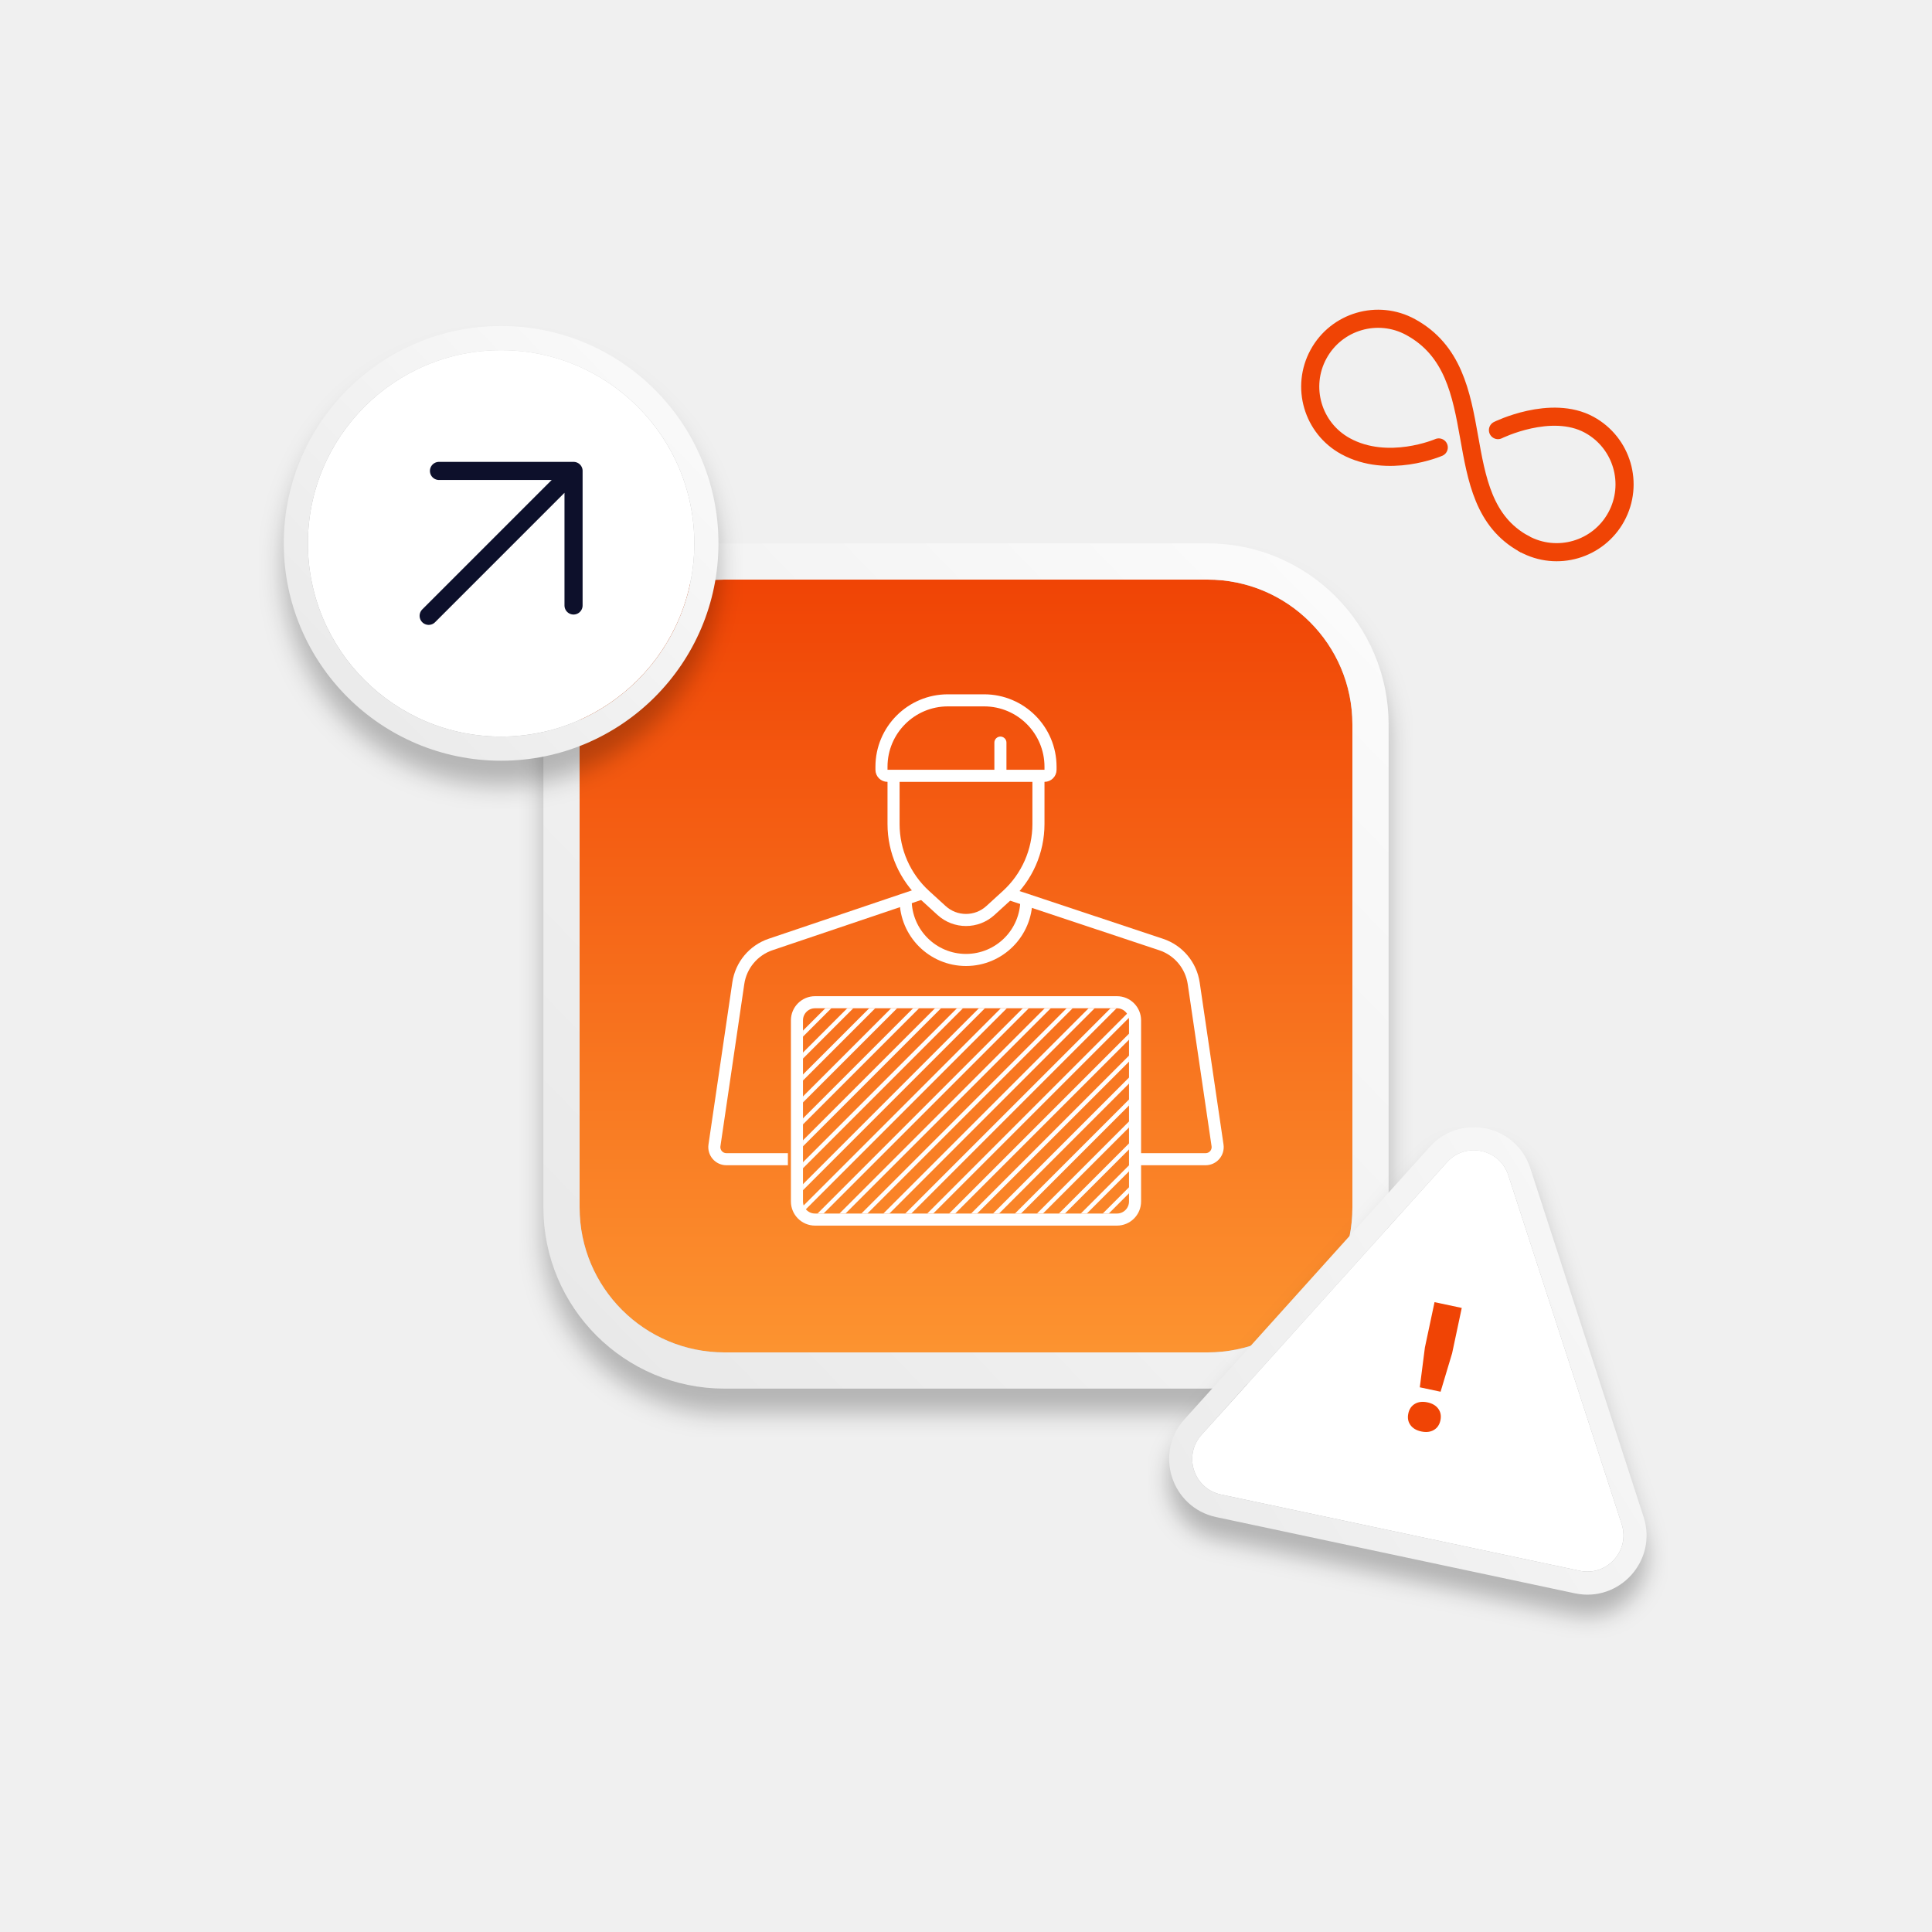
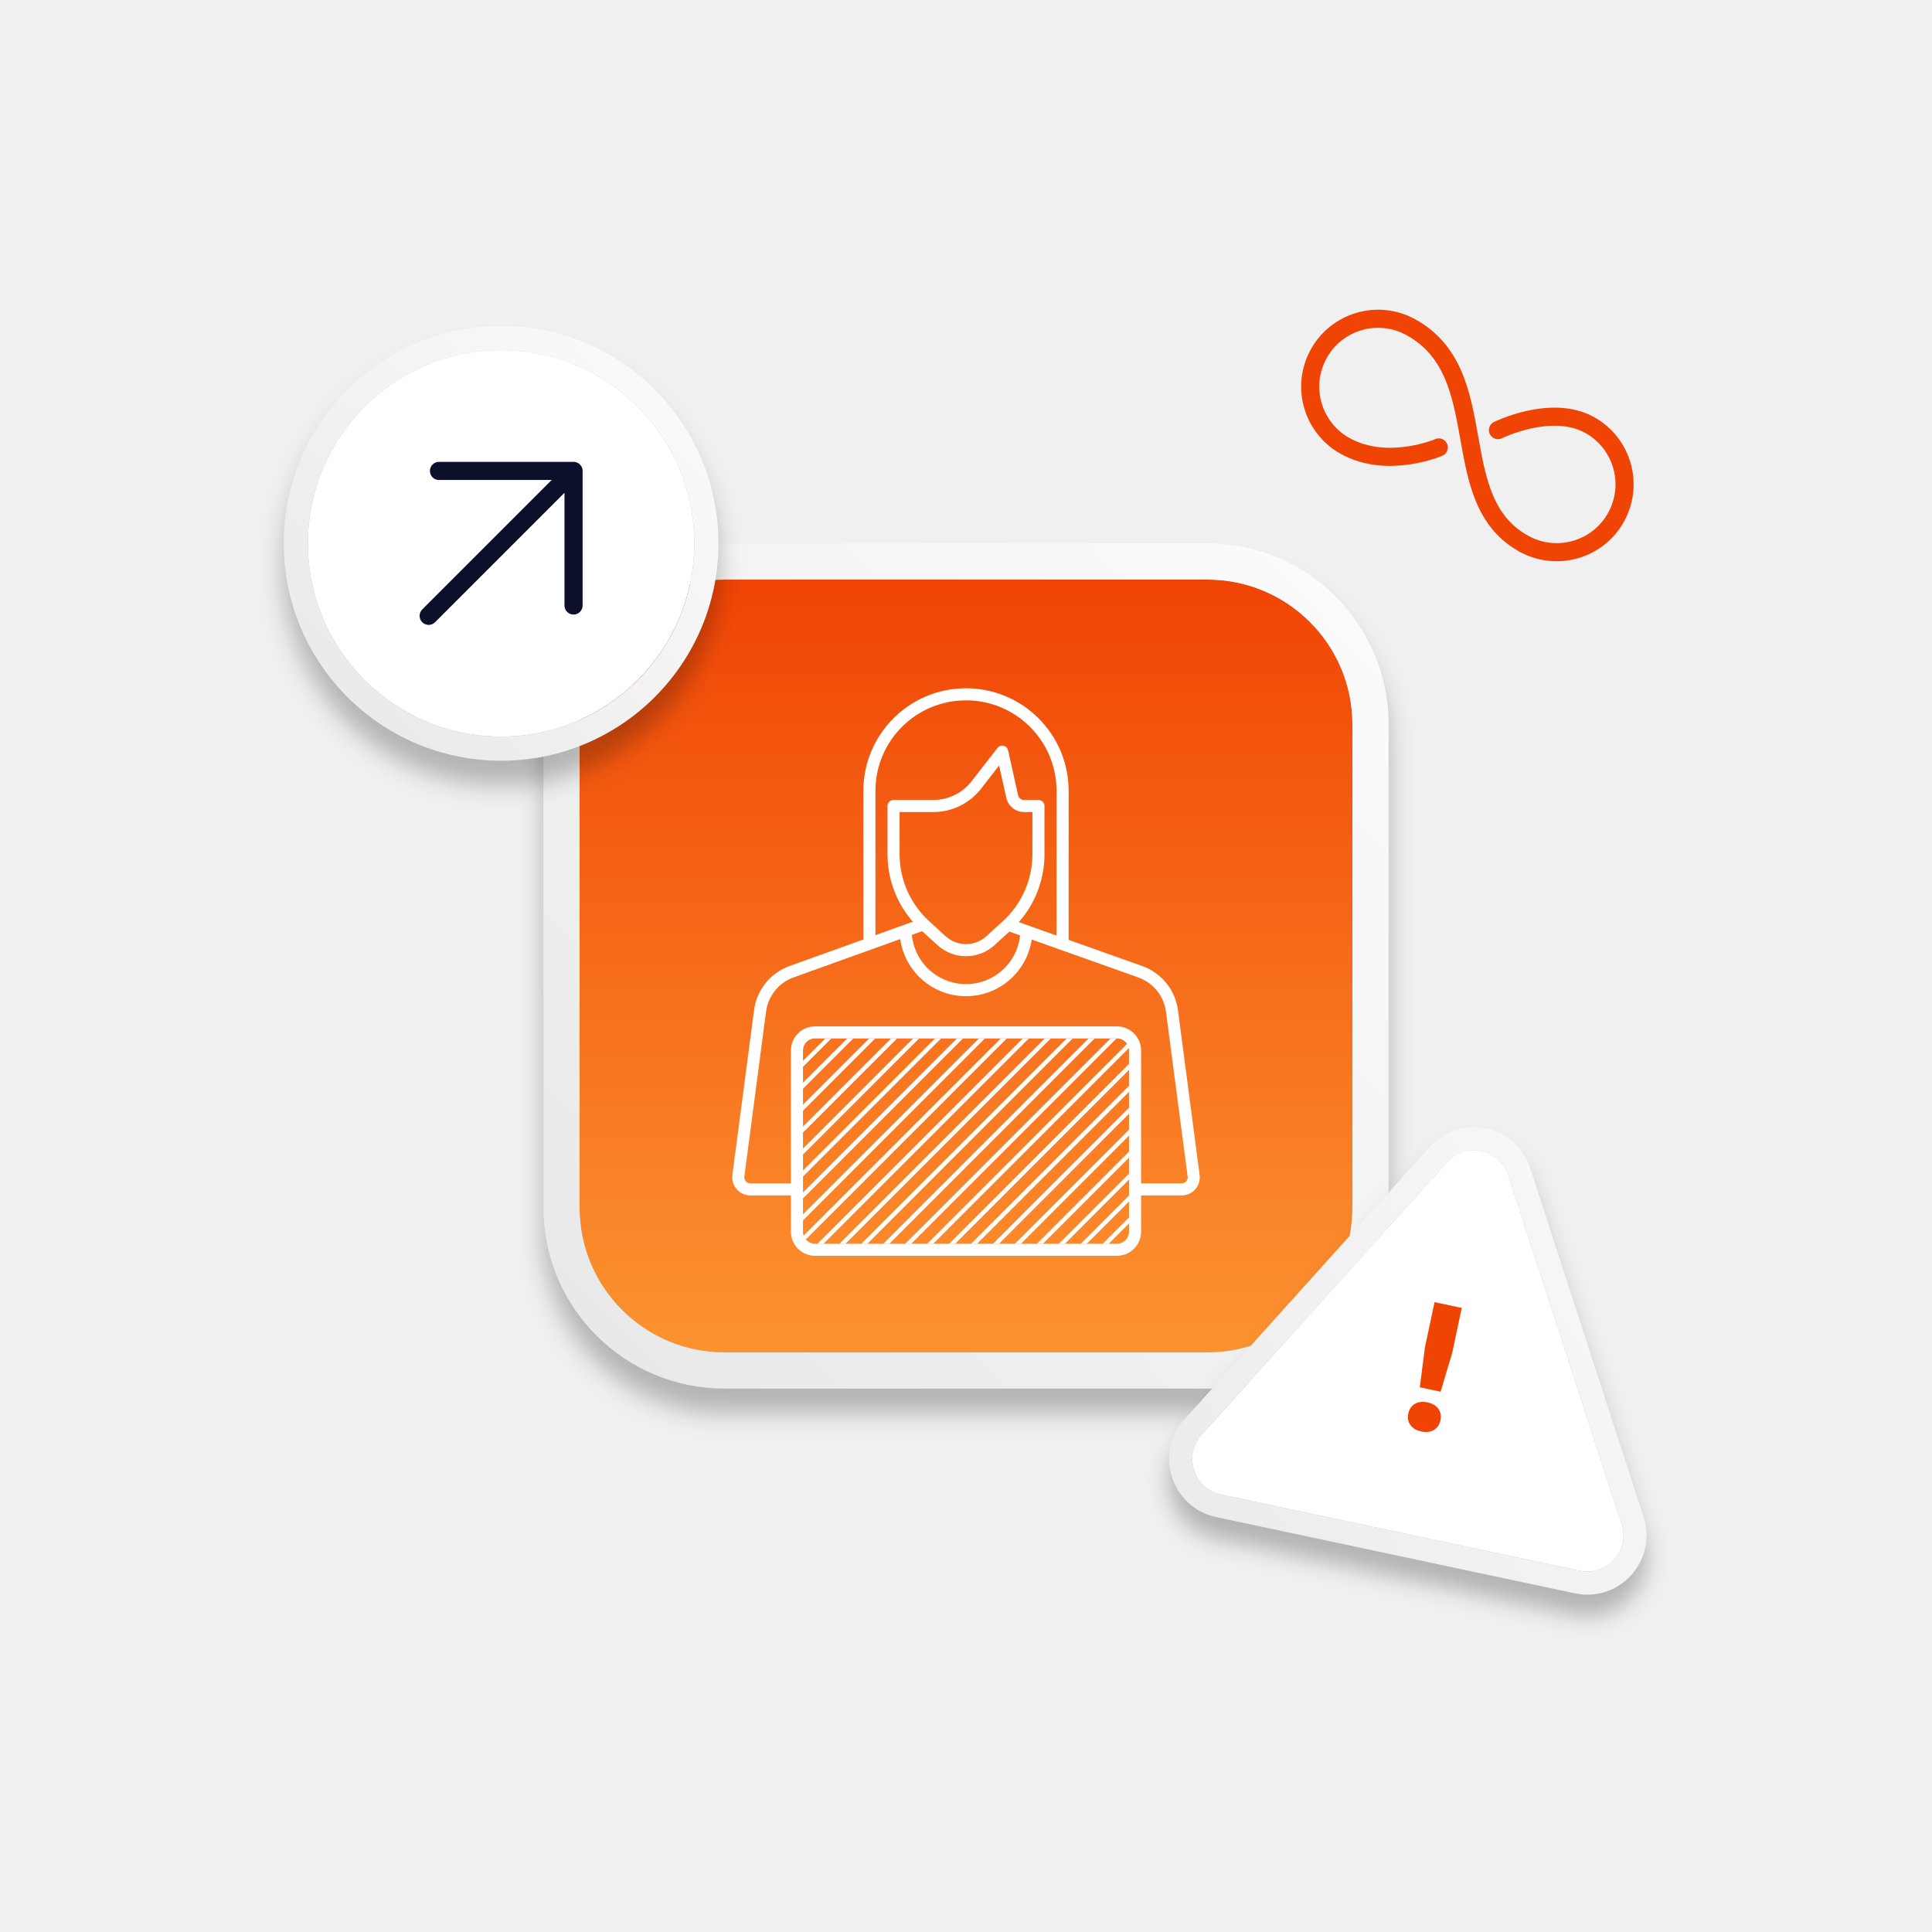
<svg xmlns="http://www.w3.org/2000/svg" fill="none" viewBox="0 0 320 320">
  <g filter="url(#a)">
    <rect x="96" y="96" width="128" height="128" rx="24" fill="url(#b)" />
-     <path d="M130.5 192H120.316a2 2 0 0 1-1.979-2.291l3.95-26.862a8 8 0 0 1 5.355-6.415L152.6 148m35.9 44H199.684a2 2 0 0 0 1.979-2.291l-3.946-26.836a8.005 8.005 0 0 0-5.39-6.428L166.938 148" stroke="#fff" stroke-width="2" stroke-linejoin="round" />
-     <rect x="132" y="166" width="56" height="36" rx="3" stroke="#fff" stroke-width="2" />
-     <mask id="c" style="mask-type:alpha" maskUnits="userSpaceOnUse" x="133" y="167" width="54" height="34">
-       <path d="M186 201h-52a1 1 0 0 1-1-1v-32a1 1 0 0 1 1-1h52a1 1 0 0 1 1 1v32a1 1 0 0 1-1 1Z" fill="#C4C4C4" />
+     <path d="M131.5 197H124.28a2 2 0 0 1-1.983-2.261l3.591-27.312a7.998 7.998 0 0 1 5.227-6.486L153.214 153M188 197H195.72a2 2 0 0 0 1.983-2.261l-3.589-27.294a8 8 0 0 0-5.252-6.495L166.5 153" stroke="#fff" stroke-width="2" stroke-linejoin="round" />
+     <rect x="132" y="171" width="56" height="36" rx="3" stroke="#fff" stroke-width="2" />
+     <mask id="c" style="mask-type:alpha" maskUnits="userSpaceOnUse" x="133" y="172" width="54" height="34">
+       <path d="M186 206h-52a1 1 0 0 1-1-1v-32a1 1 0 0 1 1-1h52a1 1 0 0 1 1 1v32a1 1 0 0 1-1 1Z" fill="#C4C4C4" />
    </mask>
    <g mask="url(#c)" stroke="#fff" stroke-width=".706">
-       <path d="M60.918 377.741 497.029-58.37M64.559 377.741 500.67-58.37M68.191 377.741 504.302-58.37M71.824 377.741 507.935-58.37M75.457 377.741 511.568-58.37M79.094 377.741 515.205-58.37M82.727 377.741 518.837-58.37M86.36 377.741 522.47-58.37M89.992 377.741 526.103-58.37M93.625 377.741 529.736-58.37M97.262 377.741 533.373-58.37M100.895 377.741 537.005-58.37M104.531 377.741 540.642-58.37M108.168 377.741 544.279-58.37M111.801 377.741 547.912-58.37M115.434 377.741 551.545-58.37M119.074 377.741 555.185-58.37M122.707 377.741 558.818-58.37M126.34 377.741 562.451-58.37M129.973 377.741 566.084-58.37M133.602 377.741 569.712-58.37M137.234 377.741 573.345-58.37M140.871 377.741 576.982-58.37M144.504 377.741 580.615-58.37M148.141 377.741 584.252-58.37M151.777 377.741 587.888-58.37M155.41 377.741 591.521-58.37M159.047 377.741 595.158-58.37M162.676 377.741 598.787-58.37M166.316 377.741 602.427-58.37M169.949 377.741 606.06-58.37M173.582 377.741 609.693-58.37M177.219 377.741 613.33-58.37M57.29 377.741 493.4-58.37M53.652 377.741 489.763-58.37M50.016 377.741 486.127-58.37M46.383 377.741 482.494-58.37M42.746 377.741 478.857-58.37M39.113 377.741 475.224-58.37M35.477 377.741 471.587-58.37M31.844 377.741 467.955-58.37M28.21 377.741 464.323-58.37M24.578 377.741 460.69-58.37M20.941 377.741 457.052-58.37M17.309 377.741 453.42-58.37M13.676 377.741 449.787-58.37M10.043 377.741 446.154-58.37M6.406 377.741 442.517-58.37M2.773 377.741 438.884-58.37M-.86 377.741 435.253-58.37M-4.496 377.741 431.615-58.37M-8.133 377.741 427.978-58.37M-11.766 377.741 424.345-58.37M-15.398 377.741 420.712-58.37M-19.033 377.741 417.078-58.37M-22.666 377.741 413.445-58.37M-26.3 377.741 409.81-58.37M-29.934 377.741 406.177-58.37M-33.572 377.741 402.539-58.37M-37.201 377.741 398.91-58.37M-40.836 377.741 395.275-58.37M-44.475 377.741 391.636-58.37M-48.107 377.741 388.003-58.37M-51.74 377.741 384.37-58.37M-55.375 377.741 380.736-58.37M-59.008 377.741 377.103-58.37M-62.643 377.741 373.468-58.37M-66.275 377.741 369.836-58.37M-69.91 377.741 366.2-58.37M-73.543 377.741 362.568-58.37M-77.182 377.741 358.93-58.37M-80.816 377.741 355.295-58.37M-84.45 377.741 351.663-58.37M-88.084 377.741 348.027-58.37M-91.717 377.741 344.394-58.37M-95.352 377.741 340.76-58.37M-98.984 377.741 337.127-58.37M-102.617 377.741 333.494-58.37M-106.256 377.741 329.855-58.37M-109.891 377.741 326.22-58.37M-113.523 377.741 322.587-58.37M-117.158 377.741 318.953-58.37M-120.791 377.741 315.32-58.37M-124.426 377.741 311.685-58.37M-128.059 377.741 308.052-58.37M-131.693 377.741 304.418-58.37M-135.332 377.741 300.779-58.37M-138.965 377.741 297.146-58.37M-142.6 377.741 293.511-58.37M-146.232 377.741 289.878-58.37M-149.865 377.741 286.246-58.37M-153.5 377.741 282.611-58.37M-157.133 377.741 278.978-58.37M-160.768 377.741 275.343-58.37M-164.4 377.741 271.711-58.37M-168.039 377.741 268.072-58.37M-171.674 377.741 264.437-58.37M-175.307 377.741 260.804-58.37M-178.941 377.741 257.17-58.37M-182.574 377.741 253.537-58.37M-186.213 377.741 249.898-58.37M-189.846 377.741 246.265-58.37M-193.48 377.741 242.63-58.37M-197.113 377.741 238.998-58.37M-200.748 377.741 235.363-58.37M-204.381 377.741 231.73-58.37M-208.016 377.741 228.095-58.37M-211.645 377.741 224.466-58.37M-215.283 377.741 220.828-58.37M-218.916 377.741 217.195-58.37M-222.551 377.741 213.56-58.37M-226.189 377.741 209.921-58.37M-229.818 377.741 206.293-58.37M-233.455 377.741 202.656-58.37M-237.09 377.741 199.021-58.37M-240.723 377.741 195.388-58.37M-244.357 377.741 191.753-58.37M-247.99 377.741 188.121-58.37M-251.625 377.741 184.486-58.37M-255.258 377.741 180.853-58.37M-258.893 377.741 177.218-58.37M-262.525 377.741 173.586-58.37M-266.16 377.741 169.951-58.37M-269.793 377.741 166.318-58.37M-273.432 377.741 162.679-58.37M-277.066 377.741 159.045-58.37M-280.699 377.741 155.412-58.37" />
+       <path d="M60.918 382.741 497.029-53.37M64.559 382.741 500.67-53.37M68.191 382.741 504.302-53.37M71.824 382.741 507.935-53.37M75.457 382.741 511.568-53.37M79.094 382.741 515.205-53.37M82.727 382.741 518.837-53.37M86.36 382.741 522.47-53.37M89.992 382.741 526.103-53.37M93.625 382.741 529.736-53.37M97.262 382.741 533.373-53.37M100.895 382.741 537.005-53.37M104.531 382.741 540.642-53.37M108.168 382.741 544.279-53.37M111.801 382.741 547.912-53.37M115.434 382.741 551.545-53.37M119.074 382.741 555.185-53.37M122.707 382.741 558.818-53.37M126.34 382.741 562.451-53.37M129.973 382.741 566.084-53.37M133.602 382.741 569.712-53.37M137.234 382.741 573.345-53.37M140.871 382.741 576.982-53.37M144.504 382.741 580.615-53.37M148.141 382.741 584.252-53.37M151.777 382.741 587.888-53.37M155.41 382.741 591.521-53.37M159.047 382.741 595.158-53.37M162.676 382.741 598.787-53.37M166.316 382.741 602.427-53.37M169.949 382.741 606.06-53.37M173.582 382.741 609.693-53.37M177.219 382.741 613.33-53.37M57.29 382.741 493.4-53.37M53.652 382.741 489.763-53.37M50.016 382.741 486.127-53.37M46.383 382.741 482.494-53.37M42.746 382.741 478.857-53.37M39.113 382.741 475.224-53.37M35.477 382.741 471.587-53.37M31.844 382.741 467.955-53.37M28.21 382.741 464.323-53.37M24.578 382.741 460.69-53.37M20.941 382.741 457.052-53.37M17.309 382.741 453.42-53.37M13.676 382.741 449.787-53.37M10.043 382.741 446.154-53.37M6.406 382.741 442.517-53.37M2.773 382.741 438.884-53.37M-.86 382.741 435.253-53.37M-4.496 382.741 431.615-53.37M-8.133 382.741 427.978-53.37M-11.766 382.741 424.345-53.37M-15.398 382.741 420.712-53.37M-19.033 382.741 417.078-53.37M-22.666 382.741 413.445-53.37M-26.3 382.741 409.81-53.37M-29.934 382.741 406.177-53.37M-33.572 382.741 402.539-53.37M-37.201 382.741 398.91-53.37M-40.836 382.741 395.275-53.37M-44.475 382.741 391.636-53.37M-48.107 382.741 388.003-53.37M-51.74 382.741 384.37-53.37M-55.375 382.741 380.736-53.37M-59.008 382.741 377.103-53.37M-62.643 382.741 373.468-53.37M-66.275 382.741 369.836-53.37M-69.91 382.741 366.2-53.37M-73.543 382.741 362.568-53.37M-77.182 382.741 358.93-53.37M-80.816 382.741 355.295-53.37M-84.45 382.741 351.663-53.37M-88.084 382.741 348.027-53.37M-91.717 382.741 344.394-53.37M-95.352 382.741 340.76-53.37M-98.984 382.741 337.127-53.37M-102.617 382.741 333.494-53.37M-106.256 382.741 329.855-53.37M-109.891 382.741 326.22-53.37M-113.523 382.741 322.587-53.37M-117.158 382.741 318.953-53.37M-120.791 382.741 315.32-53.37M-124.426 382.741 311.685-53.37M-128.059 382.741 308.052-53.37M-131.693 382.741 304.418-53.37M-135.332 382.741 300.779-53.37M-138.965 382.741 297.146-53.37M-142.6 382.741 293.511-53.37M-146.232 382.741 289.878-53.37M-149.865 382.741 286.246-53.37M-153.5 382.741 282.611-53.37M-157.133 382.741 278.978-53.37M-160.768 382.741 275.343-53.37M-164.4 382.741 271.711-53.37M-168.039 382.741 268.072-53.37M-171.674 382.741 264.437-53.37M-175.307 382.741 260.804-53.37M-178.941 382.741 257.17-53.37M-182.574 382.741 253.537-53.37M-186.213 382.741 249.898-53.37M-189.846 382.741 246.265-53.37M-193.48 382.741 242.63-53.37M-197.113 382.741 238.998-53.37M-200.748 382.741 235.363-53.37M-204.381 382.741 231.73-53.37M-208.016 382.741 228.095-53.37M-211.645 382.741 224.466-53.37M-215.283 382.741 220.828-53.37M-218.916 382.741 217.195-53.37M-222.551 382.741 213.56-53.37M-226.189 382.741 209.921-53.37M-229.818 382.741 206.293-53.37M-233.455 382.741 202.656-53.37M-237.09 382.741 199.021-53.37M-240.723 382.741 195.388-53.37M-244.357 382.741 191.753-53.37M-247.99 382.741 188.121-53.37M-251.625 382.741 184.486-53.37M-255.258 382.741 180.853-53.37M-258.893 382.741 177.218-53.37M-262.525 382.741 173.586-53.37M-266.16 382.741 169.951-53.37M-269.793 382.741 166.318-53.37M-273.432 382.741 162.679-53.37M-277.066 382.741 159.045-53.37M-280.699 382.741 155.412-53.37" />
    </g>
-     <path d="M148 128.5v7.989c0 4.497 1.893 8.787 5.214 11.818l2.741 2.502a6 6 0 0 0 8.09 0l2.741-2.502A16.001 16.001 0 0 0 172 136.489V128.5" stroke="#fff" stroke-width="2" />
-     <path d="M170 149c0 5.523-4.477 10-10 10s-10-4.477-10-10" stroke="#fff" stroke-width="2" />
-     <path d="M165.699 128.5H147a1 1 0 0 1-1-1v-.5c0-6.075 4.925-11 11-11h6c6.075 0 11 4.925 11 11v.5a1 1 0 0 1-1 1h-7.301Zm0 0V123" stroke="#fff" stroke-width="2" stroke-linecap="round" stroke-linejoin="round" />
+     <path d="M144 156v-25c0-8.837 7.163-16 16-16v0c8.837 0 16 7.163 16 16v25" stroke="#fff" stroke-width="2" stroke-linecap="round" stroke-linejoin="round" />
+     <path d="m155.955 155.81-2.741-2.502A16.001 16.001 0 0 1 148 141.49v-7.989h6.598a8.998 8.998 0 0 0 7.104-3.475L166 124.5l1.652 7.435a2 2 0 0 0 1.952 1.566H172v7.989c0 4.497-1.893 8.787-5.214 11.818l-2.741 2.502a6 6 0 0 1-8.09 0Z" stroke="#fff" stroke-width="2" stroke-linecap="round" stroke-linejoin="round" />
+     <path d="M170 154c0 5.523-4.477 10-10 10s-10-4.477-10-10" stroke="#fff" stroke-width="2" />
    <rect x="93" y="93" width="134" height="134" rx="27" stroke="url(#d)" stroke-width="6" />
  </g>
  <g filter="url(#e)">
    <rect x="51" y="58" width="64" height="64" rx="32" fill="#fff" />
    <path d="M72.71 78h22.287v22.286M71 102l24-24" stroke="#0D102B" stroke-width="3" stroke-linecap="round" stroke-linejoin="round" />
    <rect x="49" y="56" width="68" height="68" rx="34" stroke="url(#f)" stroke-width="4" />
  </g>
  <g filter="url(#g)">
    <path d="M239.664 192.51c3.09-3.433 8.738-2.232 10.165 2.161l18.772 57.773c1.427 4.393-2.436 8.683-6.954 7.723l-59.419-12.63c-4.518-.96-6.302-6.451-3.212-9.884l40.648-45.143Z" fill="#fff" />
    <path d="M251.647 194.08c-1.882-5.793-9.329-7.375-13.404-2.849l-40.647 45.143c-4.076 4.526-1.723 11.767 4.234 13.033l59.42 12.63c5.957 1.266 11.051-4.391 9.169-10.184l-18.772-57.773Z" stroke="url(#h)" stroke-width="3.823" />
  </g>
  <path d="m240.516 224.147-1.91 6.366-3.443-.732.845-6.592 1.597-7.512 4.508.958-1.597 7.512Zm-4.084 8.129c.814.173 1.415.529 1.801 1.07.387.54.503 1.175.348 1.906-.156.73-.52 1.263-1.093 1.599-.573.337-1.266.418-2.08.245-.814-.173-1.414-.529-1.801-1.07-.387-.54-.503-1.175-.347-1.906.155-.73.519-1.263 1.092-1.599.573-.337 1.267-.418 2.08-.245Z" fill="#F04405" />
  <path d="M252.445 90.081c-13.383-7.32-4.708-28.198-18.795-35.903-5.446-2.979-12.276-.979-15.255 4.467-2.979 5.446-.979 12.276 4.467 15.255 7.044 3.852 15.441.21 15.441.21" stroke="#F04405" stroke-width="3" stroke-linecap="round" stroke-linejoin="round" />
  <path d="M252.444 90.08c5.446 2.98 12.276.98 15.255-4.466 2.978-5.446.979-12.276-4.467-15.255-6.339-3.467-15.123.88-15.123.88" stroke="#F04405" stroke-width="3" stroke-linecap="round" stroke-linejoin="round" />
  <defs>
    <linearGradient id="b" x1="224" y1="96" x2="224" y2="250.921" gradientUnits="userSpaceOnUse">
      <stop stop-color="#F04405" />
      <stop offset="1" stop-color="#FFA439" />
    </linearGradient>
    <linearGradient id="d" x1="216.291" y1="36.039" x2="27.341" y2="219.033" gradientUnits="userSpaceOnUse">
      <stop stop-color="#fff" />
      <stop offset="1" stop-color="#E4E4E4" />
    </linearGradient>
    <linearGradient id="f" x1="111.146" y1="28.02" x2="16.67" y2="119.516" gradientUnits="userSpaceOnUse">
      <stop stop-color="#fff" />
      <stop offset="1" stop-color="#E4E4E4" />
    </linearGradient>
    <linearGradient id="h" x1="296.284" y1="150.258" x2="132.365" y2="253.014" gradientUnits="userSpaceOnUse">
      <stop stop-color="#fff" />
      <stop offset="1" stop-color="#E4E4E4" />
    </linearGradient>
    <filter id="a" x="86" y="90" width="148" height="148" filterUnits="userSpaceOnUse" color-interpolation-filters="sRGB">
      <feFlood flood-opacity="0" result="BackgroundImageFix" />
      <feColorMatrix in="SourceAlpha" values="0 0 0 0 0 0 0 0 0 0 0 0 0 0 0 0 0 0 127 0" result="hardAlpha" />
      <feOffset dy="4" />
      <feGaussianBlur stdDeviation="2" />
      <feColorMatrix values="0 0 0 0 0 0 0 0 0 0 0 0 0 0 0 0 0 0 0.25 0" />
      <feBlend in2="BackgroundImageFix" result="effect1_dropShadow_4079_48474" />
      <feBlend in="SourceGraphic" in2="effect1_dropShadow_4079_48474" result="shape" />
    </filter>
    <filter id="e" x="43" y="54" width="80" height="80" filterUnits="userSpaceOnUse" color-interpolation-filters="sRGB">
      <feFlood flood-opacity="0" result="BackgroundImageFix" />
      <feColorMatrix in="SourceAlpha" values="0 0 0 0 0 0 0 0 0 0 0 0 0 0 0 0 0 0 127 0" result="hardAlpha" />
      <feOffset dy="4" />
      <feGaussianBlur stdDeviation="2" />
      <feColorMatrix values="0 0 0 0 0 0 0 0 0 0 0 0 0 0 0 0 0 0 0.25 0" />
      <feBlend in2="BackgroundImageFix" result="effect1_dropShadow_4079_48474" />
      <feBlend in="SourceGraphic" in2="effect1_dropShadow_4079_48474" result="shape" />
    </filter>
    <filter id="g" x="190.152" y="186.697" width="86.071" height="84.416" filterUnits="userSpaceOnUse" color-interpolation-filters="sRGB">
      <feFlood flood-opacity="0" result="BackgroundImageFix" />
      <feColorMatrix in="SourceAlpha" values="0 0 0 0 0 0 0 0 0 0 0 0 0 0 0 0 0 0 127 0" result="hardAlpha" />
      <feOffset dy="3.492" />
      <feGaussianBlur stdDeviation="1.746" />
      <feColorMatrix values="0 0 0 0 0 0 0 0 0 0 0 0 0 0 0 0 0 0 0.25 0" />
      <feBlend in2="BackgroundImageFix" result="effect1_dropShadow_4079_48474" />
      <feBlend in="SourceGraphic" in2="effect1_dropShadow_4079_48474" result="shape" />
    </filter>
  </defs>
</svg>
